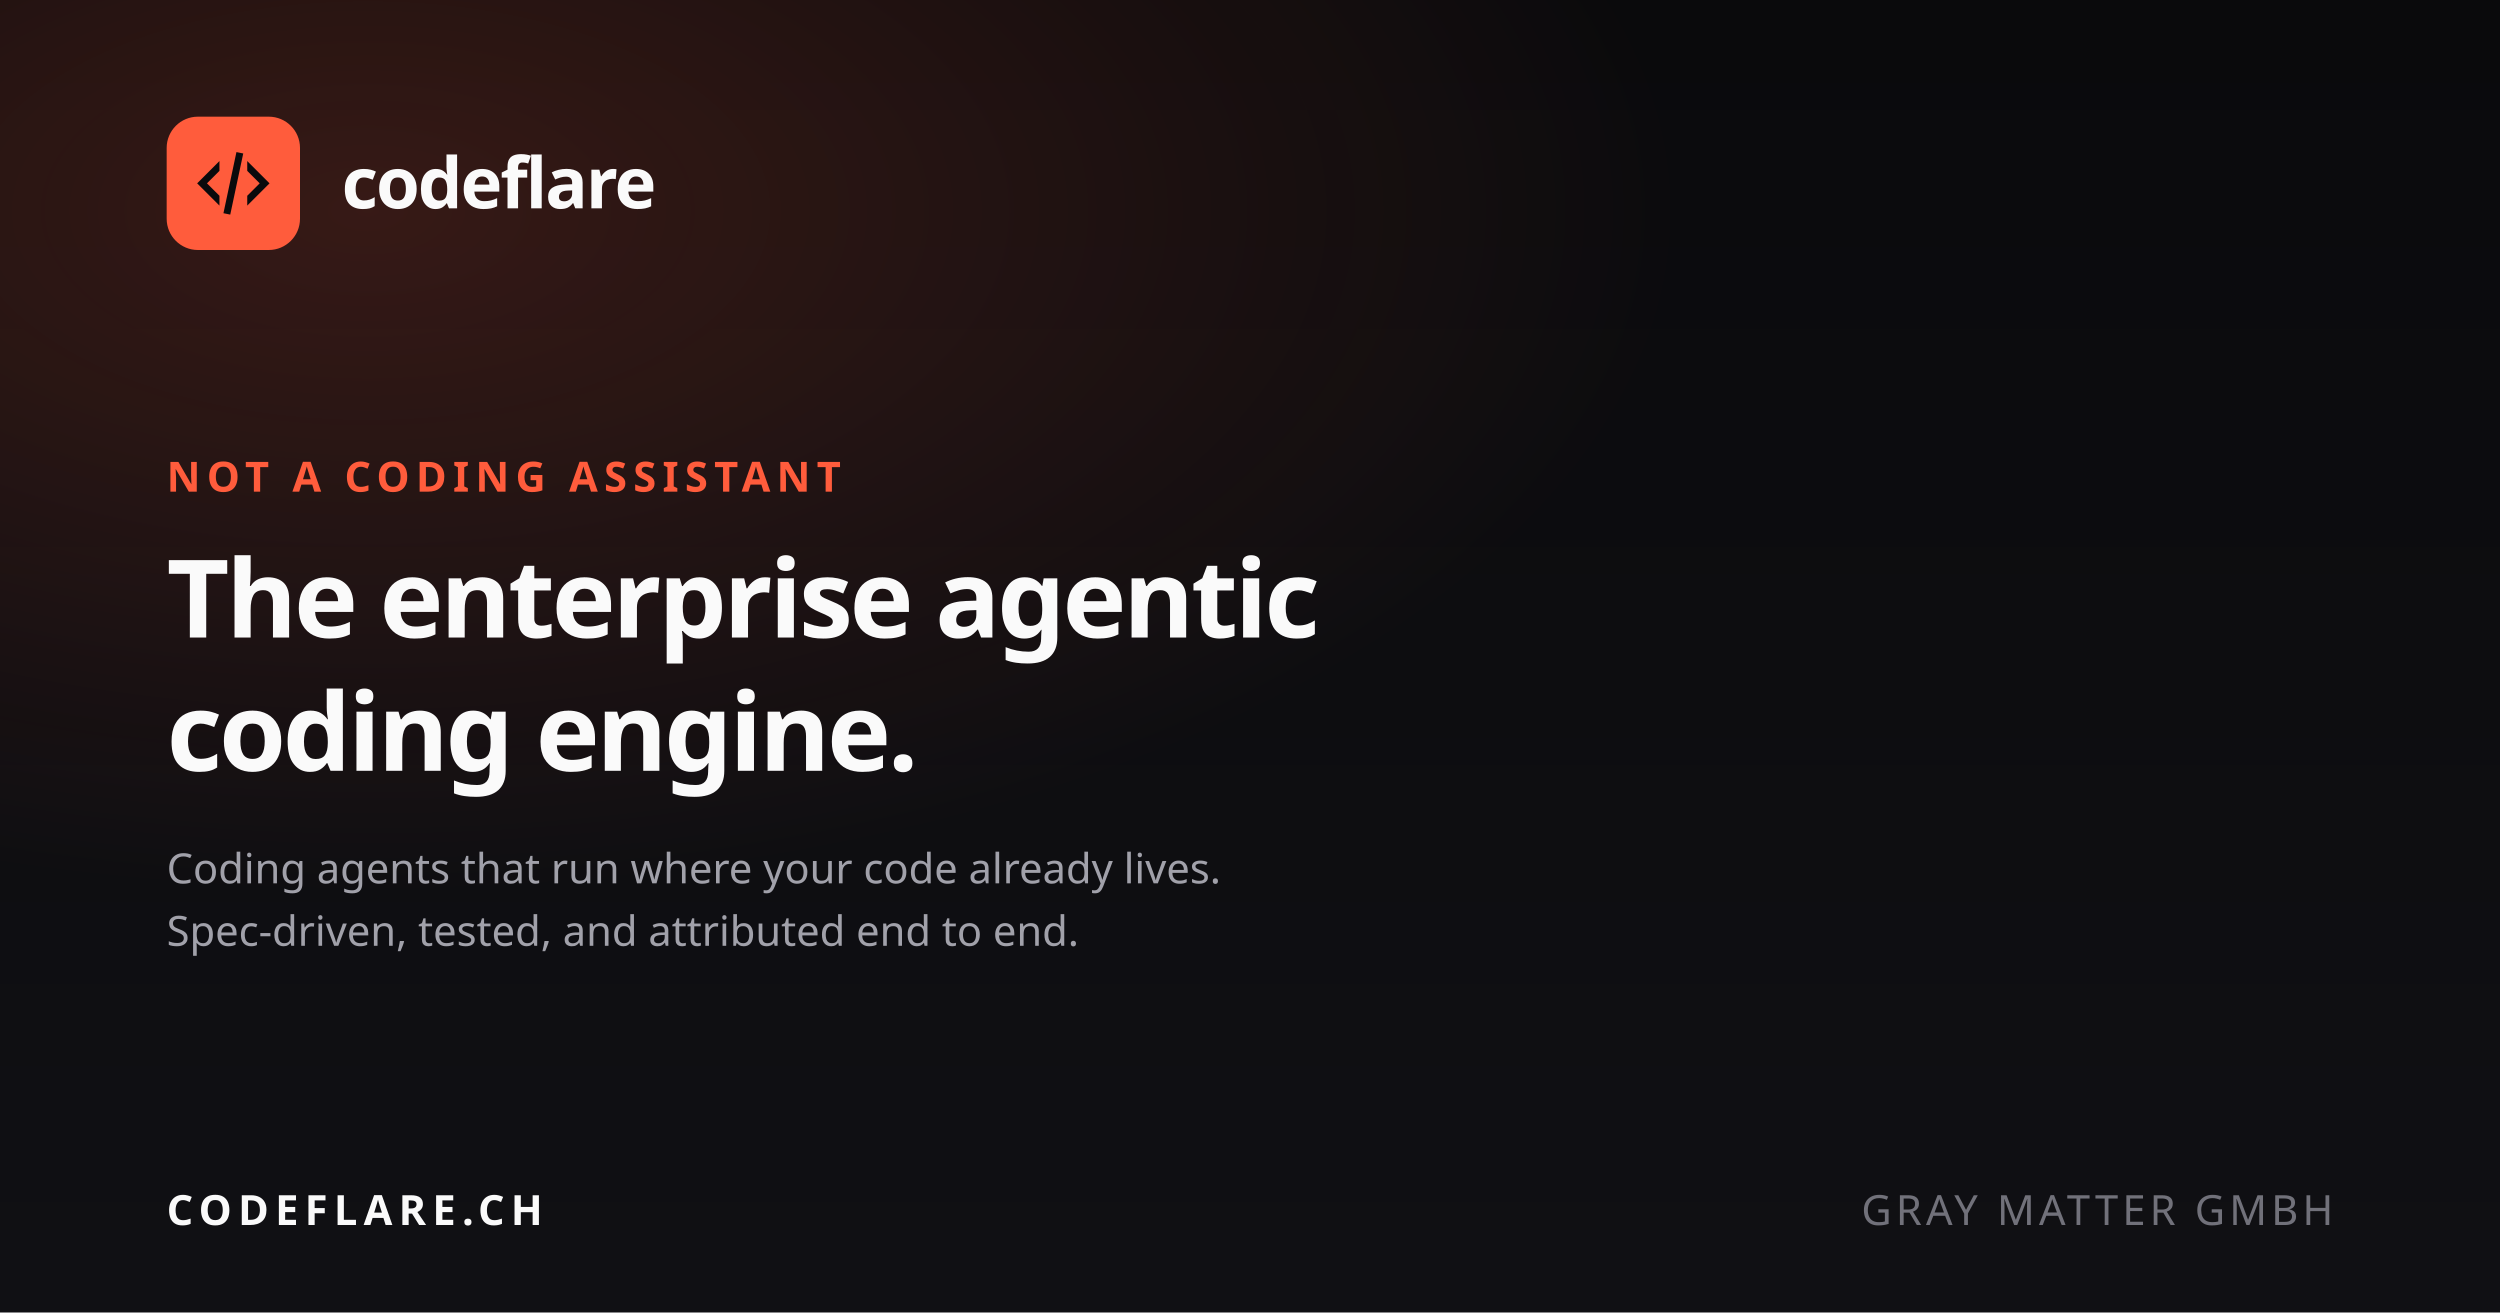
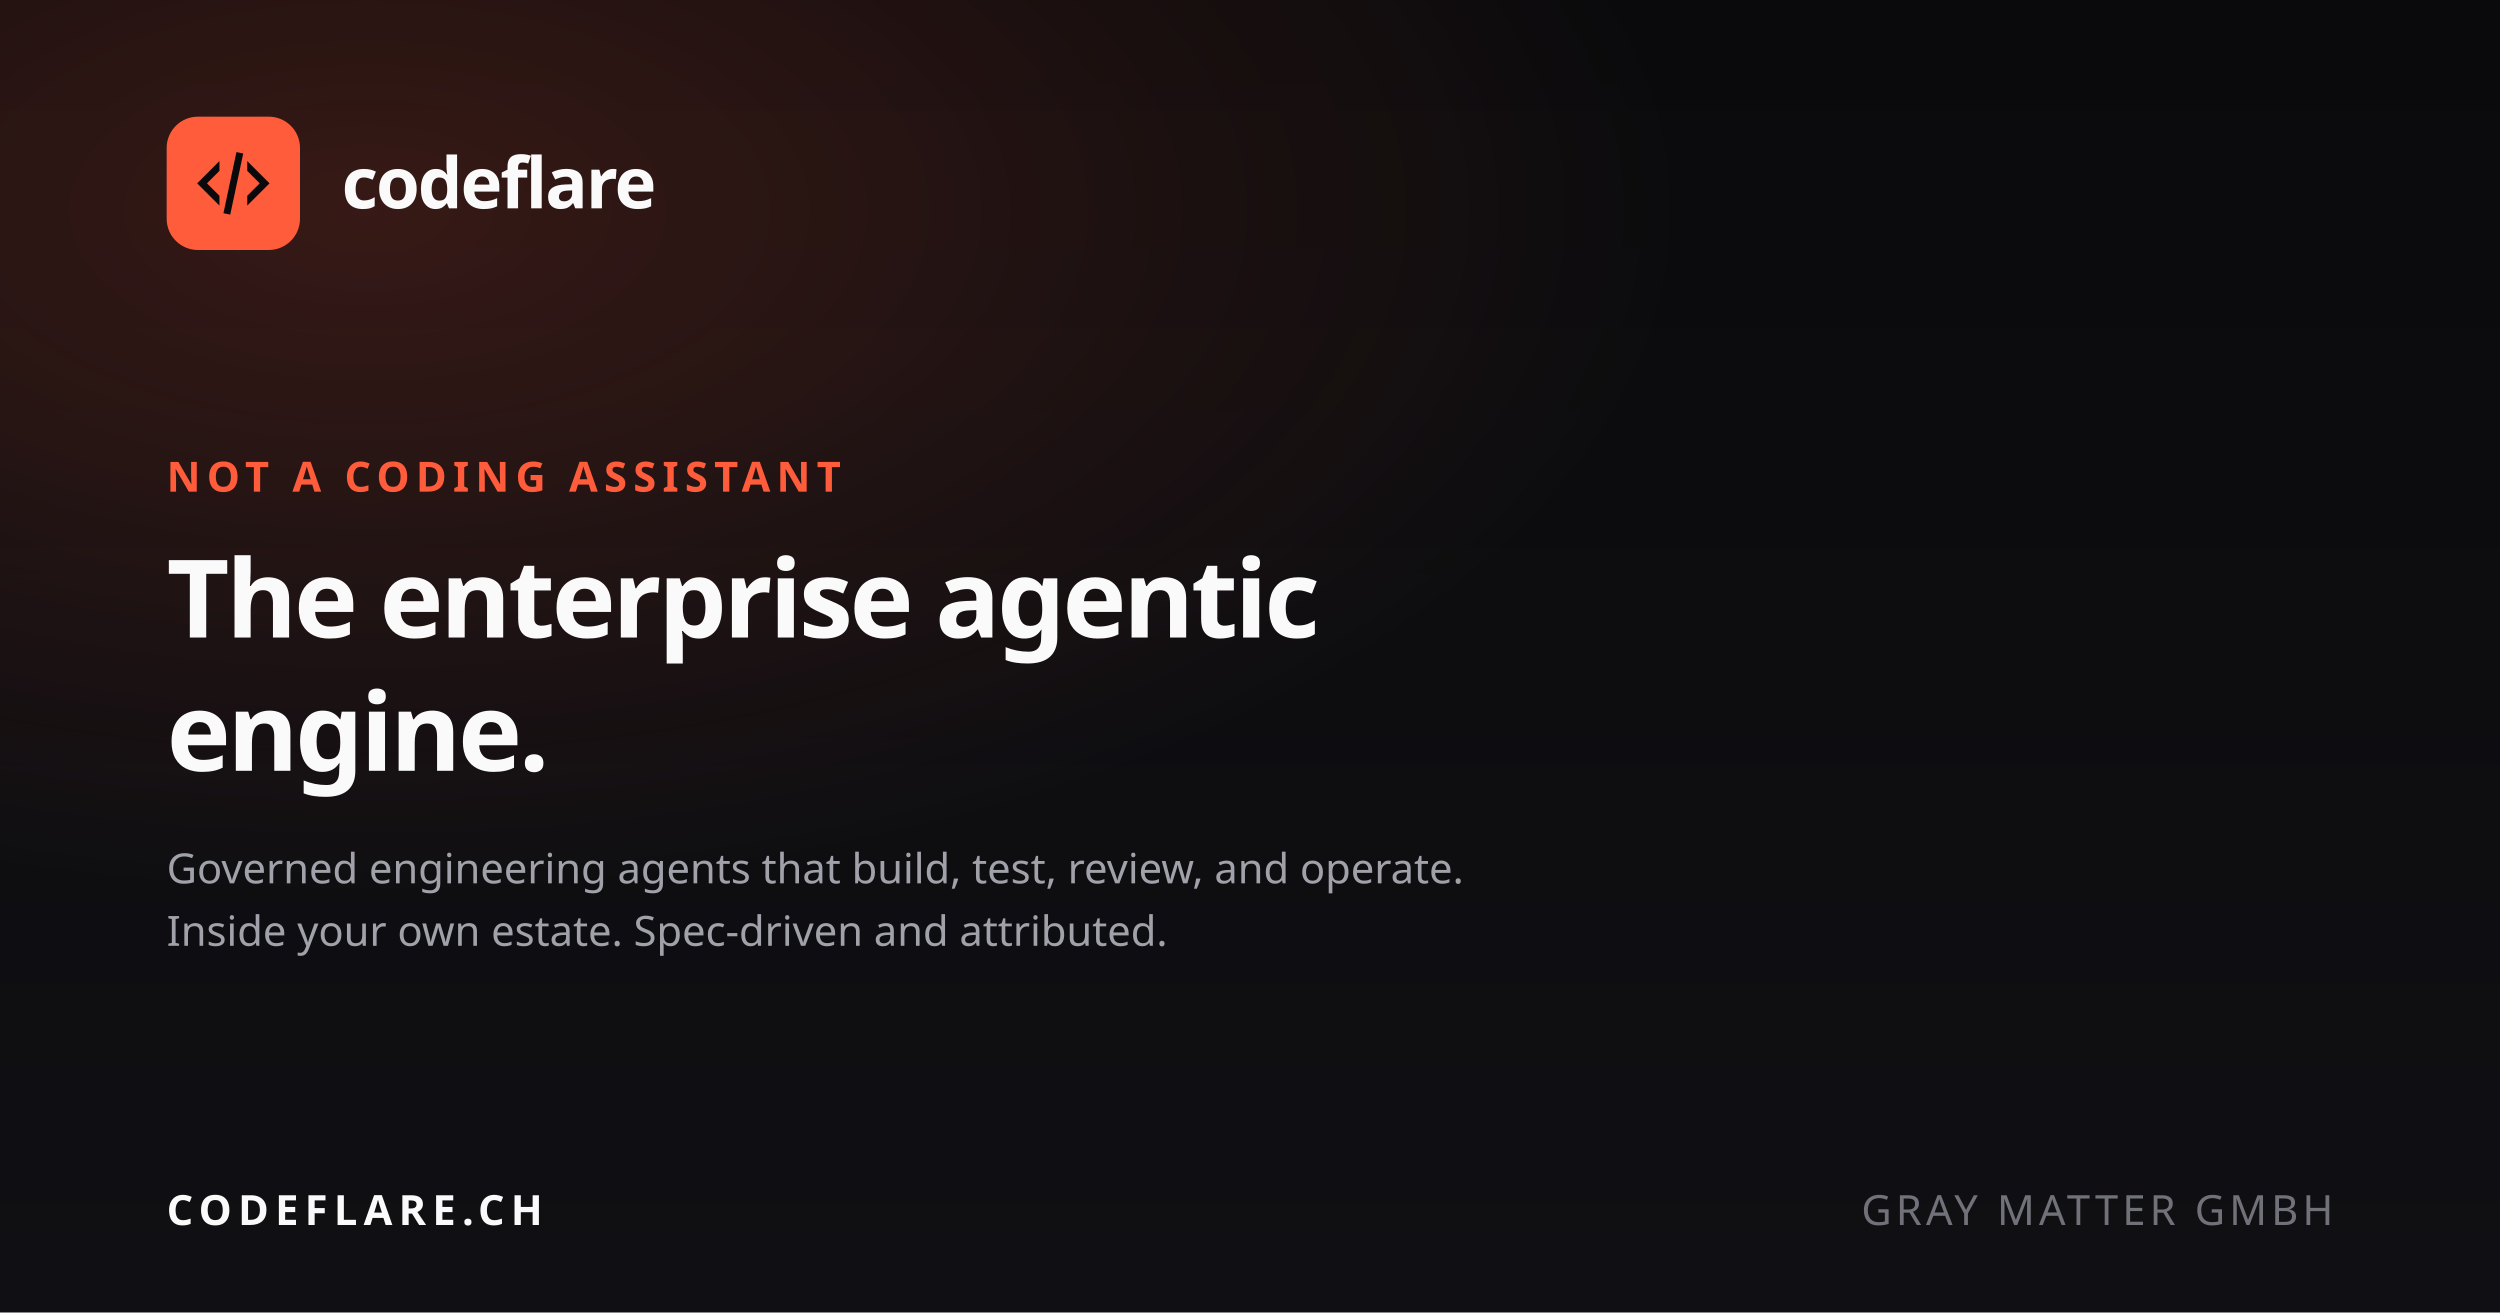
- <svg xmlns="http://www.w3.org/2000/svg" viewBox="0 0 1200 630" width="1200" height="630" role="img" aria-label="Codeflare: the enterprise agentic coding engine.">
+ <svg xmlns="http://www.w3.org/2000/svg" viewBox="0 0 1200 630" width="1200" height="630" role="img" aria-label="Codeflare: the enterprise agentic engine.">
  <defs>
    <linearGradient id="bg" x1="0" y1="0" x2="0" y2="1">
      <stop offset="0" stop-color="#0a0a0c" />
      <stop offset="1" stop-color="#101014" />
    </linearGradient>
    <radialGradient id="glow" cx="0.15" cy="0.16" r="0.95">
      <stop offset="0" stop-color="#ff5c3c" stop-opacity="0.18" />
      <stop offset="0.55" stop-color="#ff5c3c" stop-opacity="0" />
    </radialGradient>
  </defs>
  <rect width="1200" height="630" fill="url(#bg)" />
  <rect width="1200" height="630" fill="url(#glow)" />
  <rect x="80" y="56" width="64" height="64" rx="15" fill="#ff5c3c" />
  <g transform="translate(92,68) scale(1.667)">
    <path d="M12.89,3L14.85,3.4L11.11,21L9.15,20.6L12.89,3M19.59,12L16,8.41V5.58L22.42,12L16,18.41V15.58L19.59,12M1.58,12L8,5.58V8.41L4.41,12L8,15.58V18.41L1.58,12Z" fill="#0a0a0c" />
  </g>
  <text x="164" y="100" font-family="JetBrains Mono" font-size="34" font-weight="700" fill="#fafafa" letter-spacing="-1">codeflare</text>
  <text x="80" y="236" font-family="JetBrains Mono" font-size="20" font-weight="600" fill="#ff5c3c" letter-spacing="3">NOT A CODING ASSISTANT</text>
  <text x="80" y="306" font-family="JetBrains Mono" font-size="52" font-weight="700" fill="#fafafa" letter-spacing="-1.6">The enterprise agentic</text>
-   <text x="80" y="370" font-family="JetBrains Mono" font-size="52" font-weight="700" fill="#fafafa" letter-spacing="-1.6">coding engine.</text>
-   <text x="80" y="424" font-family="JetBrains Mono" font-size="20" font-weight="400" fill="#a1a1aa" letter-spacing="0">Coding agents that run where your code already lives.</text>
-   <text x="80" y="454" font-family="JetBrains Mono" font-size="20" font-weight="400" fill="#a1a1aa" letter-spacing="0">Spec-driven, tested, and attributed end to end.</text>
+   <text x="80" y="370" font-family="JetBrains Mono" font-size="52" font-weight="700" fill="#fafafa" letter-spacing="-1.6">engine.</text>
+   <text x="80" y="424" font-family="JetBrains Mono" font-size="20" font-weight="400" fill="#a1a1aa" letter-spacing="0">Governed engineering agents that build, test, review, and operate.</text>
+   <text x="80" y="454" font-family="JetBrains Mono" font-size="20" font-weight="400" fill="#a1a1aa" letter-spacing="0">Inside your own estate. Spec-driven and attributed.</text>
  <text x="80" y="588" font-family="JetBrains Mono" font-size="20" font-weight="600" fill="#fafafa" letter-spacing="3">CODEFLARE.CH</text>
  <text x="1120" y="588" text-anchor="end" font-family="JetBrains Mono" font-size="20" font-weight="400" fill="#71717a" letter-spacing="2">GRAY MATTER GMBH</text>
</svg>
